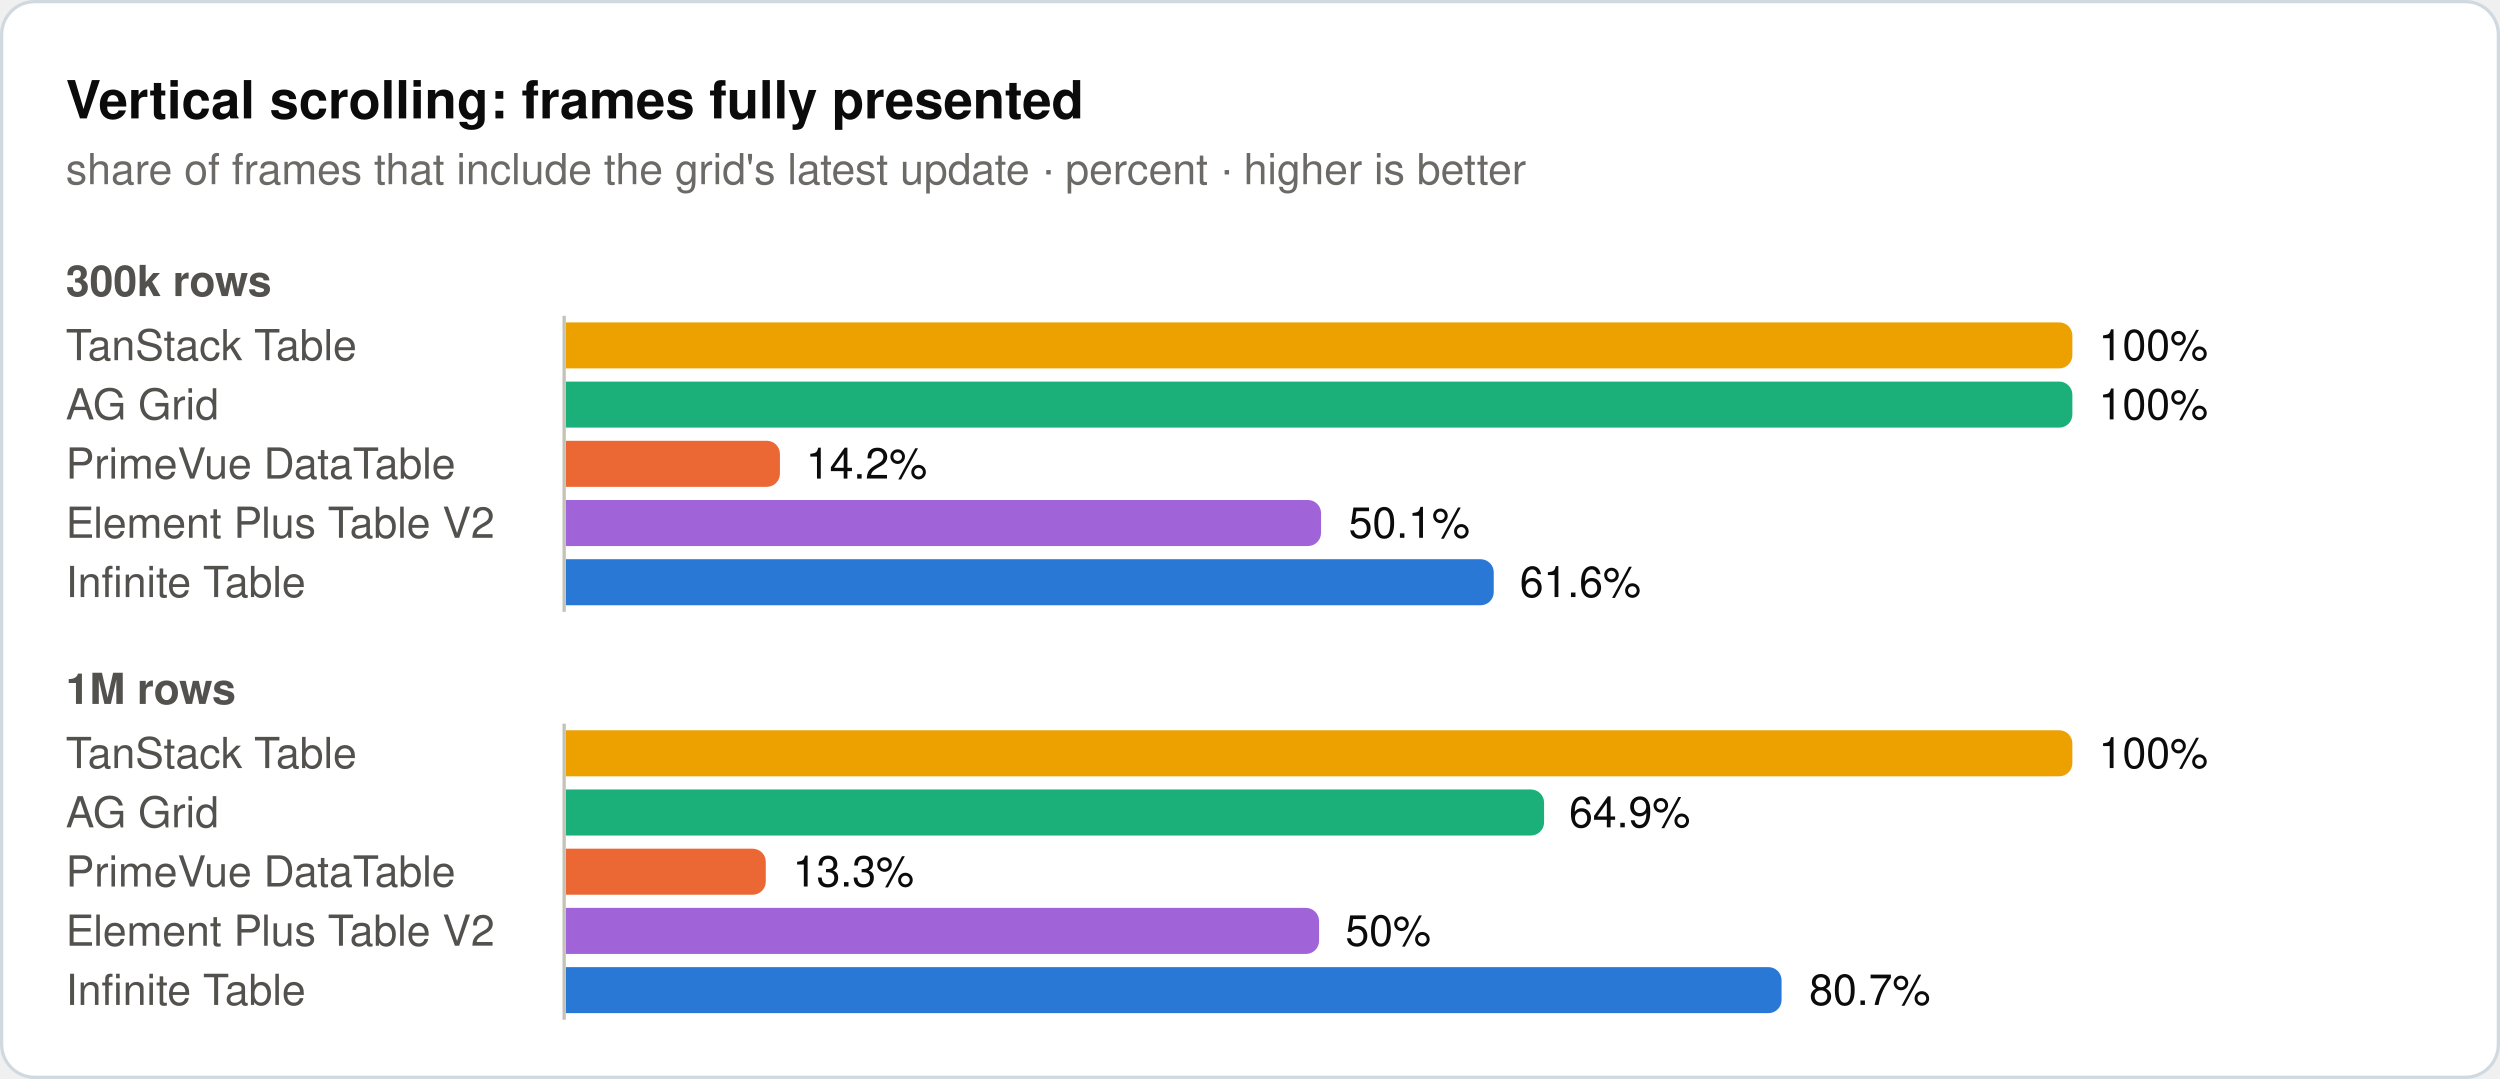
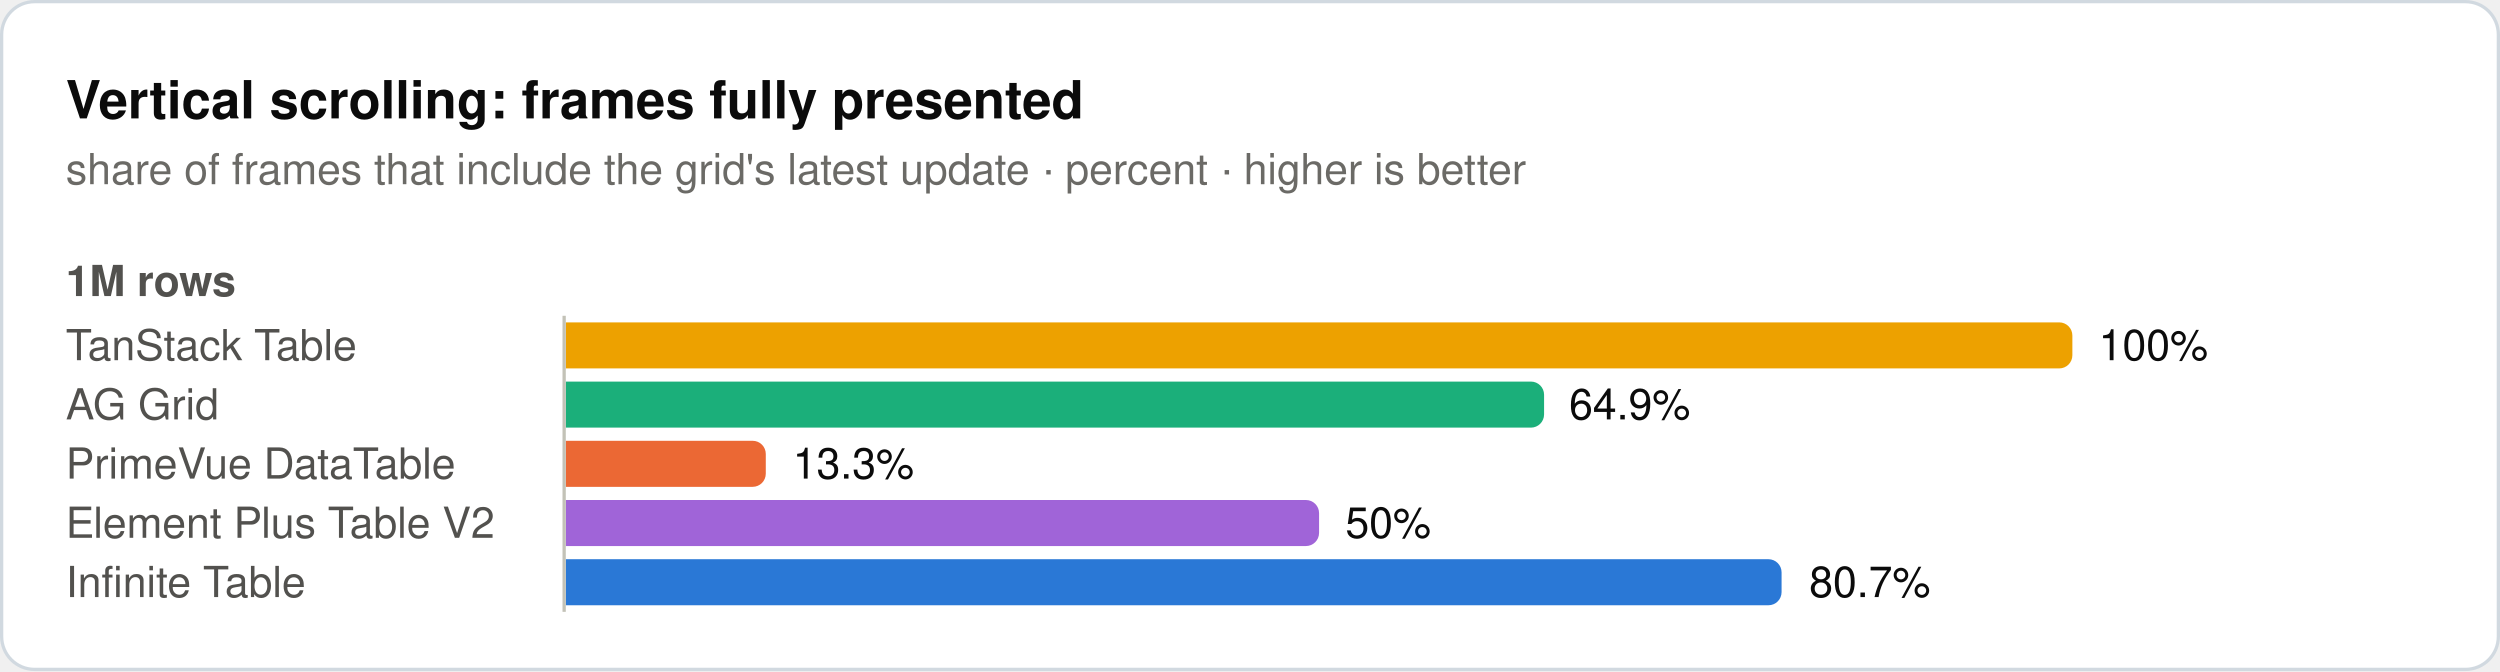
- <svg xmlns="http://www.w3.org/2000/svg" width="760" height="328" viewBox="0 0 760 328" role="img">
-   <rect x="0.5" y="0.5" width="759" height="327" rx="10" fill="#ffffff" stroke="#d1d9e0" />
+ <svg xmlns="http://www.w3.org/2000/svg" width="760" height="204" viewBox="0 0 760 204" role="img">
+   <rect x="0.5" y="0.5" width="759" height="203" rx="10" fill="#ffffff" stroke="#d1d9e0" />
  <text x="20" y="36" font-family="system-ui, -apple-system, 'Segoe UI', Helvetica, Arial, sans-serif" font-size="16" font-weight="600" fill="#0b0b0b">Vertical scrolling: frames fully presented</text>
  <text x="20" y="56" font-family="system-ui, -apple-system, 'Segoe UI', Helvetica, Arial, sans-serif" font-size="13" fill="#6b6a66">share of frames that include the grid's latest update · percent · higher is better</text>
-   <text x="20" y="90" font-family="system-ui, -apple-system, 'Segoe UI', Helvetica, Arial, sans-serif" font-size="13" font-weight="600" fill="#52514e">300k rows</text>
+   <text x="20" y="90" font-family="system-ui, -apple-system, 'Segoe UI', Helvetica, Arial, sans-serif" font-size="13" font-weight="600" fill="#52514e">1M rows</text>
  <text x="20" y="109.5" font-family="system-ui, -apple-system, 'Segoe UI', Helvetica, Arial, sans-serif" font-size="13" fill="#52514e">TanStack Table</text>
  <path d="M172,98H626a4,4 0 0 1 4,4V108a4,4 0 0 1 -4,4H172Z" fill="#eda100" />
  <text x="638" y="109.5" font-family="system-ui, -apple-system, 'Segoe UI', Helvetica, Arial, sans-serif" font-size="13" fill="#0b0b0b">100%</text>
  <text x="20" y="127.5" font-family="system-ui, -apple-system, 'Segoe UI', Helvetica, Arial, sans-serif" font-size="13" fill="#52514e">AG Grid</text>
-   <path d="M172,116H626a4,4 0 0 1 4,4V126a4,4 0 0 1 -4,4H172Z" fill="#1baf7a" />
-   <text x="638" y="127.5" font-family="system-ui, -apple-system, 'Segoe UI', Helvetica, Arial, sans-serif" font-size="13" fill="#0b0b0b">100%</text>
+   <path d="M172,116H465.4a4,4 0 0 1 4,4V126a4,4 0 0 1 -4,4H172Z" fill="#1baf7a" />
+   <text x="477" y="127.5" font-family="system-ui, -apple-system, 'Segoe UI', Helvetica, Arial, sans-serif" font-size="13" fill="#0b0b0b">64.9%</text>
  <text x="20" y="145.5" font-family="system-ui, -apple-system, 'Segoe UI', Helvetica, Arial, sans-serif" font-size="13" fill="#52514e">PrimeVue DataTable</text>
-   <path d="M172,134H233.1a4,4 0 0 1 4,4V144a4,4 0 0 1 -4,4H172Z" fill="#eb6834" />
-   <text x="245" y="145.5" font-family="system-ui, -apple-system, 'Segoe UI', Helvetica, Arial, sans-serif" font-size="13" fill="#0b0b0b">14.2%</text>
+   <path d="M172,134H228.8a4,4 0 0 1 4,4V144a4,4 0 0 1 -4,4H172Z" fill="#eb6834" />
+   <text x="241" y="145.5" font-family="system-ui, -apple-system, 'Segoe UI', Helvetica, Arial, sans-serif" font-size="13" fill="#0b0b0b">13.3%</text>
  <text x="20" y="163.5" font-family="system-ui, -apple-system, 'Segoe UI', Helvetica, Arial, sans-serif" font-size="13" fill="#52514e">Element Plus Table V2</text>
-   <path d="M172,152H397.6a4,4 0 0 1 4,4V162a4,4 0 0 1 -4,4H172Z" fill="#a064d8" />
-   <text x="410" y="163.5" font-family="system-ui, -apple-system, 'Segoe UI', Helvetica, Arial, sans-serif" font-size="13" fill="#0b0b0b">50.1%</text>
+   <path d="M172,152H397a4,4 0 0 1 4,4V162a4,4 0 0 1 -4,4H172Z" fill="#a064d8" />
+   <text x="409" y="163.5" font-family="system-ui, -apple-system, 'Segoe UI', Helvetica, Arial, sans-serif" font-size="13" fill="#0b0b0b">50%</text>
  <text x="20" y="181.5" font-family="system-ui, -apple-system, 'Segoe UI', Helvetica, Arial, sans-serif" font-size="13" fill="#52514e">Infinite Table</text>
-   <path d="M172,170H450.1a4,4 0 0 1 4,4V180a4,4 0 0 1 -4,4H172Z" fill="#2a78d6" />
-   <text x="462" y="181.5" font-family="system-ui, -apple-system, 'Segoe UI', Helvetica, Arial, sans-serif" font-size="13" fill="#0b0b0b">61.6%</text>
+   <path d="M172,170H537.6a4,4 0 0 1 4,4V180a4,4 0 0 1 -4,4H172Z" fill="#2a78d6" />
+   <text x="550" y="181.5" font-family="system-ui, -apple-system, 'Segoe UI', Helvetica, Arial, sans-serif" font-size="13" fill="#0b0b0b">80.7%</text>
  <line x1="171.5" y1="96" x2="171.5" y2="186" stroke="#c3c2b7" stroke-width="1" />
-   <text x="20" y="214" font-family="system-ui, -apple-system, 'Segoe UI', Helvetica, Arial, sans-serif" font-size="13" font-weight="600" fill="#52514e">1M rows</text>
-   <text x="20" y="233.5" font-family="system-ui, -apple-system, 'Segoe UI', Helvetica, Arial, sans-serif" font-size="13" fill="#52514e">TanStack Table</text>
-   <path d="M172,222H626a4,4 0 0 1 4,4V232a4,4 0 0 1 -4,4H172Z" fill="#eda100" />
-   <text x="638" y="233.5" font-family="system-ui, -apple-system, 'Segoe UI', Helvetica, Arial, sans-serif" font-size="13" fill="#0b0b0b">100%</text>
-   <text x="20" y="251.5" font-family="system-ui, -apple-system, 'Segoe UI', Helvetica, Arial, sans-serif" font-size="13" fill="#52514e">AG Grid</text>
-   <path d="M172,240H465.4a4,4 0 0 1 4,4V250a4,4 0 0 1 -4,4H172Z" fill="#1baf7a" />
-   <text x="477" y="251.5" font-family="system-ui, -apple-system, 'Segoe UI', Helvetica, Arial, sans-serif" font-size="13" fill="#0b0b0b">64.9%</text>
-   <text x="20" y="269.5" font-family="system-ui, -apple-system, 'Segoe UI', Helvetica, Arial, sans-serif" font-size="13" fill="#52514e">PrimeVue DataTable</text>
-   <path d="M172,258H228.8a4,4 0 0 1 4,4V268a4,4 0 0 1 -4,4H172Z" fill="#eb6834" />
-   <text x="241" y="269.5" font-family="system-ui, -apple-system, 'Segoe UI', Helvetica, Arial, sans-serif" font-size="13" fill="#0b0b0b">13.3%</text>
-   <text x="20" y="287.5" font-family="system-ui, -apple-system, 'Segoe UI', Helvetica, Arial, sans-serif" font-size="13" fill="#52514e">Element Plus Table V2</text>
-   <path d="M172,276H397a4,4 0 0 1 4,4V286a4,4 0 0 1 -4,4H172Z" fill="#a064d8" />
-   <text x="409" y="287.5" font-family="system-ui, -apple-system, 'Segoe UI', Helvetica, Arial, sans-serif" font-size="13" fill="#0b0b0b">50%</text>
-   <text x="20" y="305.5" font-family="system-ui, -apple-system, 'Segoe UI', Helvetica, Arial, sans-serif" font-size="13" fill="#52514e">Infinite Table</text>
-   <path d="M172,294H537.6a4,4 0 0 1 4,4V304a4,4 0 0 1 -4,4H172Z" fill="#2a78d6" />
-   <text x="550" y="305.5" font-family="system-ui, -apple-system, 'Segoe UI', Helvetica, Arial, sans-serif" font-size="13" fill="#0b0b0b">80.7%</text>
-   <line x1="171.5" y1="220" x2="171.5" y2="310" stroke="#c3c2b7" stroke-width="1" />
</svg>
